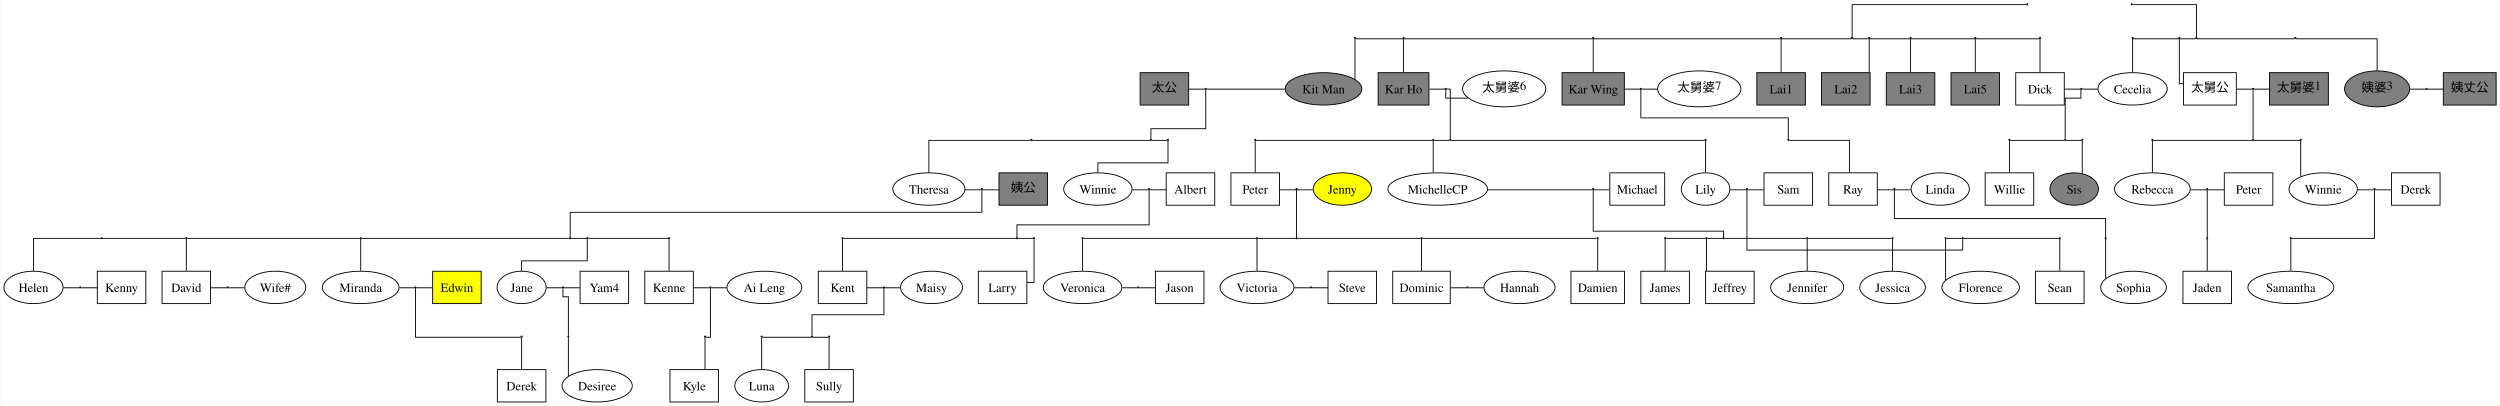
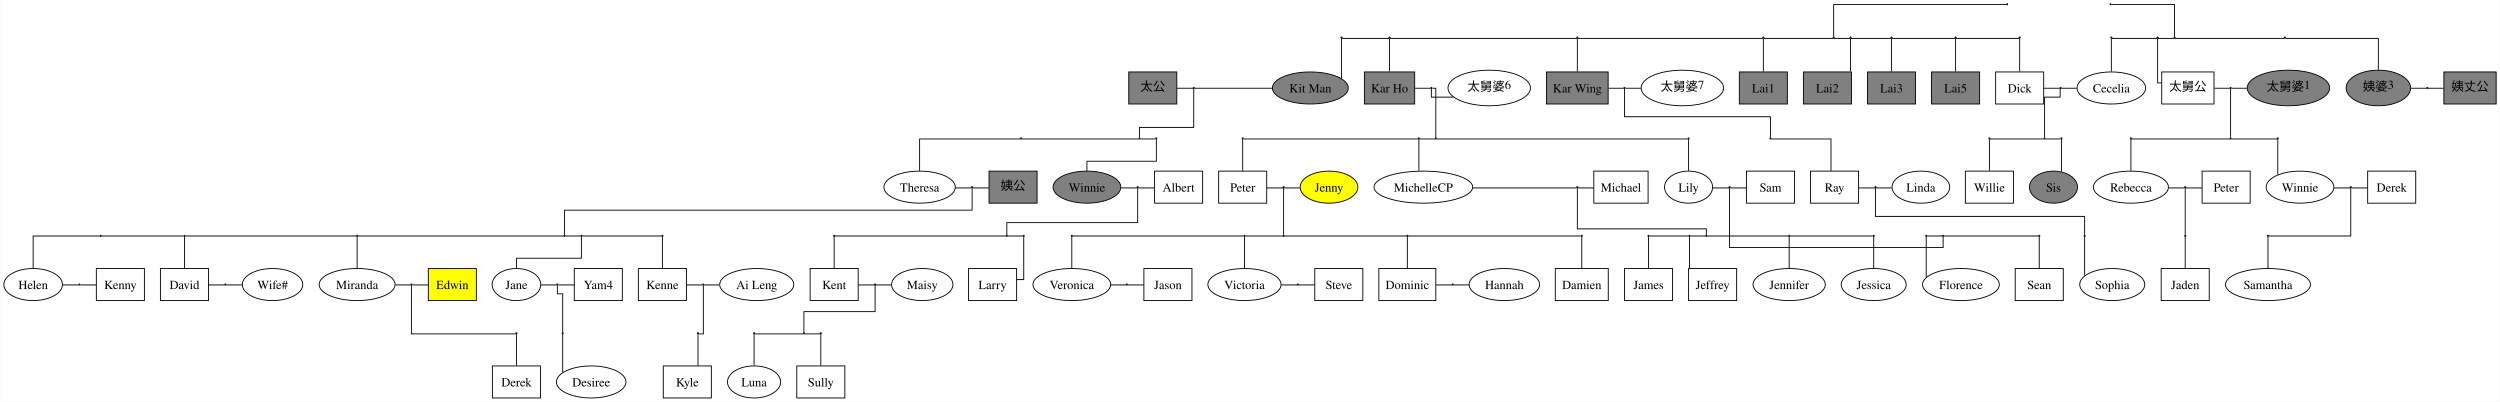
- <svg xmlns="http://www.w3.org/2000/svg" xmlns:xlink="http://www.w3.org/1999/xlink" width="2780pt" height="451pt" viewBox="0.00 0.00 2780.30 451.15">
+ <svg xmlns="http://www.w3.org/2000/svg" xmlns:xlink="http://www.w3.org/1999/xlink" width="2808pt" height="451pt" viewBox="0.00 0.00 2808.30 451.15">
  <g id="graph0" class="graph" transform="scale(1 1) rotate(0) translate(4 447.15)">
-     <polygon fill="white" stroke="none" points="-4,4 -4,-447.15 2776.3,-447.15 2776.3,4 -4,4" />
+     <polygon fill="white" stroke="none" points="-4,4 -4,-447.15 2804.3,-447.15 2804.3,4 -4,4" />
    <g id="node1" class="node">
      <polygon fill="none" stroke="black" points="2251.29,-442.13 2251.29,-442.73 2251.08,-443.15 2250.78,-443.15 2250.57,-442.73 2250.57,-442.13 2250.78,-441.71 2251.08,-441.71 2251.29,-442.13" />
    </g>
    <g id="node60" class="node">
      <polygon fill="none" stroke="black" points="2367.29,-442.13 2367.29,-442.73 2367.08,-443.15 2366.78,-443.15 2366.57,-442.73 2366.57,-442.13 2366.78,-441.71 2367.08,-441.71 2367.29,-442.13" />
    </g>
    <g id="node75" class="node">
      <ellipse fill="none" stroke="black" cx="2055.93" cy="-404.99" rx="0.72" ry="0.72" />
    </g>
    <g id="edge15" class="edge">
      <path fill="none" stroke="black" d="M2250.37,-442C2238.93,-442 2055.93,-442 2055.93,-442 2055.93,-442 2055.93,-411.61 2055.93,-405.91" />
    </g>
    <g id="node2" class="node">
      <ellipse fill="grey" stroke="black" cx="1467.93" cy="-348.3" rx="42.65" ry="18" />
      <text text-anchor="middle" x="1467.93" y="-343.25" font-family="Times,serif" font-size="14.00">Kit Man</text>
    </g>
    <g id="node26" class="node">
      <g id="a_node26">
        <a xlink:title="7">
          <polygon fill="grey" stroke="black" points="1585.18,-366.3 1528.68,-366.3 1528.68,-330.3 1585.18,-330.3 1585.18,-366.3" />
          <text text-anchor="middle" x="1556.93" y="-343.25" font-family="Times,serif" font-size="14.00">Kar Ho</text>
        </a>
      </g>
    </g>
    <g id="node3" class="node">
      <polygon fill="grey" stroke="black" points="1317.93,-366.3 1263.93,-366.3 1263.93,-330.3 1317.93,-330.3 1317.93,-366.3" />
      <text text-anchor="middle" x="1290.93" y="-345.12" font-family="Times,serif" font-size="14.00">太公</text>
    </g>
    <g id="node84" class="node">
      <ellipse fill="none" stroke="black" cx="1336.93" cy="-348.3" rx="0.72" ry="0.72" />
    </g>
    <g id="edge27" class="edge">
      <path fill="none" stroke="black" d="M1318.22,-348C1326.26,-348 1333.59,-348 1336.05,-348" />
    </g>
    <g id="node4" class="node">
      <ellipse fill="none" stroke="black" cx="1028.93" cy="-236.88" rx="40.09" ry="18" />
      <text text-anchor="middle" x="1028.93" y="-231.83" font-family="Times,serif" font-size="14.00">Theresa</text>
    </g>
    <g id="node104" class="node">
      <ellipse fill="none" stroke="black" cx="1087.93" cy="-236.88" rx="0.72" ry="0.72" />
    </g>
    <g id="edge76" class="edge">
      <path fill="none" stroke="black" d="M1069.26,-236C1077.68,-236 1084.74,-236 1087.09,-236" />
    </g>
    <g id="node5" class="node">
      <polygon fill="grey" stroke="black" points="1160.93,-254.88 1106.93,-254.88 1106.93,-218.88 1160.93,-218.88 1160.93,-254.88" />
      <text text-anchor="middle" x="1133.93" y="-233.7" font-family="Times,serif" font-size="14.00">姨公</text>
    </g>
    <g id="node19" class="node">
-       <ellipse fill="none" stroke="black" cx="1216.93" cy="-236.88" rx="38.04" ry="18" />
+       <ellipse fill="grey" stroke="black" cx="1216.93" cy="-236.88" rx="38.04" ry="18" />
      <text text-anchor="middle" x="1216.93" y="-231.83" font-family="Times,serif" font-size="14.00">Winnie</text>
    </g>
    <g id="node6" class="node">
      <ellipse fill="none" stroke="black" cx="32.93" cy="-127.44" rx="32.93" ry="18" />
      <text text-anchor="middle" x="32.93" y="-122.39" font-family="Times,serif" font-size="14.00">Helen</text>
    </g>
    <g id="node137" class="node">
      <ellipse fill="none" stroke="black" cx="84.93" cy="-127.44" rx="0.72" ry="0.72" />
    </g>
    <g id="edge153" class="edge">
      <path fill="none" stroke="black" d="M66.15,-127C74.43,-127 81.65,-127 84.07,-127" />
    </g>
    <g id="node7" class="node">
      <polygon fill="none" stroke="black" points="157.93,-145.44 103.93,-145.44 103.93,-109.44 157.93,-109.44 157.93,-145.44" />
      <text text-anchor="middle" x="130.93" y="-122.39" font-family="Times,serif" font-size="14.00">Kenny</text>
    </g>
    <g id="node8" class="node">
      <polygon fill="none" stroke="black" points="229.93,-145.44 175.93,-145.44 175.93,-109.44 229.93,-109.44 229.93,-145.44" />
      <text text-anchor="middle" x="202.93" y="-122.39" font-family="Times,serif" font-size="14.00">David</text>
    </g>
    <g id="node138" class="node">
      <ellipse fill="none" stroke="black" cx="248.93" cy="-127.44" rx="0.72" ry="0.72" />
    </g>
    <g id="edge156" class="edge">
      <path fill="none" stroke="black" d="M230.22,-127C238.26,-127 245.59,-127 248.05,-127" />
    </g>
    <g id="node9" class="node">
      <ellipse fill="none" stroke="black" cx="301.93" cy="-127.44" rx="33.95" ry="18" />
      <text text-anchor="middle" x="301.93" y="-122.39" font-family="Times,serif" font-size="14.00">Wife#</text>
    </g>
    <g id="node10" class="node">
      <ellipse fill="none" stroke="black" cx="396.93" cy="-127.44" rx="42.65" ry="18" />
      <text text-anchor="middle" x="396.93" y="-122.39" font-family="Times,serif" font-size="14.00">Miranda</text>
    </g>
    <g id="node139" class="node">
      <ellipse fill="none" stroke="black" cx="457.93" cy="-127.44" rx="0.72" ry="0.72" />
    </g>
    <g id="edge159" class="edge">
      <path fill="none" stroke="black" d="M439.95,-127C448.16,-127 454.89,-127 457.13,-127" />
    </g>
    <g id="node11" class="node">
      <polygon fill="yellow" stroke="black" points="530.93,-145.44 476.93,-145.44 476.93,-109.44 530.93,-109.44 530.93,-145.44" />
      <text text-anchor="middle" x="503.93" y="-122.39" font-family="Times,serif" font-size="14.00">Edwin</text>
    </g>
    <g id="node13" class="node">
      <ellipse fill="none" stroke="black" cx="575.93" cy="-127.44" rx="27.3" ry="18" />
      <text text-anchor="middle" x="575.93" y="-122.39" font-family="Times,serif" font-size="14.00">Jane</text>
    </g>
    <g id="node12" class="node">
      <polygon fill="none" stroke="black" points="602.93,-36 548.93,-36 548.93,0 602.93,0 602.93,-36" />
      <text text-anchor="middle" x="575.93" y="-12.95" font-family="Times,serif" font-size="14.00">Derek</text>
    </g>
    <g id="node15" class="node">
      <ellipse fill="none" stroke="black" cx="659.93" cy="-18" rx="39.07" ry="18" />
      <text text-anchor="middle" x="659.93" y="-12.95" font-family="Times,serif" font-size="14.00">Desiree</text>
    </g>
    <g id="node140" class="node">
      <ellipse fill="none" stroke="black" cx="621.93" cy="-127.44" rx="0.72" ry="0.72" />
    </g>
    <g id="edge162" class="edge">
      <path fill="none" stroke="black" d="M603.48,-127C611.44,-127 618.64,-127 621.06,-127" />
    </g>
    <g id="node14" class="node">
      <polygon fill="none" stroke="black" points="694.93,-145.44 640.93,-145.44 640.93,-109.44 694.93,-109.44 694.93,-145.44" />
      <text text-anchor="middle" x="667.93" y="-122.39" font-family="Times,serif" font-size="14.00">Yam4</text>
    </g>
    <g id="node16" class="node">
      <polygon fill="none" stroke="black" points="766.93,-145.44 712.93,-145.44 712.93,-109.44 766.93,-109.44 766.93,-145.44" />
      <text text-anchor="middle" x="739.93" y="-122.39" font-family="Times,serif" font-size="14.00">Kenne</text>
    </g>
    <g id="node18" class="node">
      <polygon fill="none" stroke="black" points="794.93,-36 740.93,-36 740.93,0 794.93,0 794.93,-36" />
      <text text-anchor="middle" x="767.93" y="-12.95" font-family="Times,serif" font-size="14.00">Kyle</text>
    </g>
    <g id="node141" class="node">
      <ellipse fill="none" stroke="black" cx="785.93" cy="-127.44" rx="0.72" ry="0.72" />
    </g>
    <g id="edge165" class="edge">
      <path fill="none" stroke="black" d="M767.22,-127C775.26,-127 782.59,-127 785.05,-127" />
    </g>
    <g id="node17" class="node">
      <ellipse fill="none" stroke="black" cx="845.93" cy="-127.44" rx="41.63" ry="18" />
      <text text-anchor="middle" x="845.93" y="-122.39" font-family="Times,serif" font-size="14.00">Ai Leng</text>
    </g>
    <g id="node21" class="node">
      <polygon fill="none" stroke="black" points="959.93,-145.44 905.93,-145.44 905.93,-109.44 959.93,-109.44 959.93,-145.44" />
      <text text-anchor="middle" x="932.93" y="-122.39" font-family="Times,serif" font-size="14.00">Kent</text>
    </g>
    <g id="node23" class="node">
      <ellipse fill="none" stroke="black" cx="842.93" cy="-18" rx="29.86" ry="18" />
      <text text-anchor="middle" x="842.93" y="-12.95" font-family="Times,serif" font-size="14.00">Luna</text>
    </g>
    <g id="node105" class="node">
      <ellipse fill="none" stroke="black" cx="1273.93" cy="-236.88" rx="0.72" ry="0.72" />
    </g>
    <g id="edge79" class="edge">
      <path fill="none" stroke="black" d="M1255.26,-236C1263.64,-236 1270.73,-236 1273.09,-236" />
    </g>
    <g id="node20" class="node">
      <polygon fill="none" stroke="black" points="1346.93,-254.88 1292.93,-254.88 1292.93,-218.88 1346.93,-218.88 1346.93,-254.88" />
      <text text-anchor="middle" x="1319.93" y="-231.83" font-family="Times,serif" font-size="14.00">Albert</text>
    </g>
    <g id="node28" class="node">
      <polygon fill="none" stroke="black" points="1418.93,-254.88 1364.93,-254.88 1364.93,-218.88 1418.93,-218.88 1418.93,-254.88" />
      <text text-anchor="middle" x="1391.93" y="-231.83" font-family="Times,serif" font-size="14.00">Peter</text>
    </g>
    <g id="node142" class="node">
      <ellipse fill="none" stroke="black" cx="978.93" cy="-127.44" rx="0.72" ry="0.72" />
    </g>
    <g id="edge168" class="edge">
      <path fill="none" stroke="black" d="M960.22,-127C968.26,-127 975.59,-127 978.05,-127" />
    </g>
    <g id="node22" class="node">
      <ellipse fill="none" stroke="black" cx="1031.93" cy="-127.44" rx="34.46" ry="18" />
      <text text-anchor="middle" x="1031.93" y="-122.39" font-family="Times,serif" font-size="14.00">Maisy</text>
    </g>
    <g id="node25" class="node">
      <polygon fill="none" stroke="black" points="1137.93,-145.44 1083.93,-145.44 1083.93,-109.44 1137.93,-109.44 1137.93,-145.44" />
      <text text-anchor="middle" x="1110.93" y="-122.39" font-family="Times,serif" font-size="14.00">Larry</text>
    </g>
    <g id="node24" class="node">
      <polygon fill="none" stroke="black" points="944.93,-36 890.93,-36 890.93,0 944.93,0 944.93,-36" />
      <text text-anchor="middle" x="917.93" y="-12.95" font-family="Times,serif" font-size="14.00">Sully</text>
    </g>
    <g id="node30" class="node">
      <ellipse fill="none" stroke="black" cx="1199.93" cy="-127.44" rx="43.67" ry="18" />
      <text text-anchor="middle" x="1199.93" y="-122.39" font-family="Times,serif" font-size="14.00">Veronica</text>
    </g>
    <g id="node85" class="node">
      <ellipse fill="none" stroke="black" cx="1603.93" cy="-348.3" rx="0.72" ry="0.72" />
    </g>
    <g id="edge30" class="edge">
      <path fill="none" stroke="black" d="M1585.62,-348C1593.57,-348 1600.69,-348 1603.08,-348" />
    </g>
    <g id="node27" class="node">
      <ellipse fill="none" stroke="black" cx="1668.93" cy="-348.3" rx="46.32" ry="19.98" />
      <text text-anchor="middle" x="1668.93" y="-345.12" font-family="Times,serif" font-size="14.00">太舅婆6</text>
    </g>
    <g id="node47" class="node">
      <g id="a_node47">
        <a xlink:title="7">
          <polygon fill="grey" stroke="black" points="1802.55,-366.3 1733.3,-366.3 1733.3,-330.3 1802.55,-330.3 1802.55,-366.3" />
          <text text-anchor="middle" x="1767.93" y="-343.25" font-family="Times,serif" font-size="14.00">Kar Wing</text>
        </a>
      </g>
    </g>
    <g id="node106" class="node">
      <ellipse fill="none" stroke="black" cx="1437.93" cy="-236.88" rx="0.72" ry="0.72" />
    </g>
    <g id="edge82" class="edge">
      <path fill="none" stroke="black" d="M1419.22,-236C1427.88,-236 1435.71,-236 1437.53,-236" />
    </g>
    <g id="node29" class="node">
      <ellipse fill="yellow" stroke="black" cx="1488.93" cy="-236.88" rx="32.41" ry="18" />
      <text text-anchor="middle" x="1488.93" y="-231.83" font-family="Times,serif" font-size="14.00">Jenny</text>
    </g>
    <g id="node37" class="node">
      <ellipse fill="none" stroke="black" cx="1594.93" cy="-236.88" rx="55.45" ry="18" />
      <text text-anchor="middle" x="1594.93" y="-231.83" font-family="Times,serif" font-size="14.00">MichelleCP</text>
    </g>
    <g id="node143" class="node">
      <ellipse fill="none" stroke="black" cx="1261.93" cy="-127.44" rx="0.72" ry="0.72" />
    </g>
    <g id="edge172" class="edge">
      <path fill="none" stroke="black" d="M1243.99,-127C1252.2,-127 1258.91,-127 1261.14,-127" />
    </g>
    <g id="node31" class="node">
      <polygon fill="none" stroke="black" points="1334.93,-145.44 1280.93,-145.44 1280.93,-109.44 1334.93,-109.44 1334.93,-145.44" />
      <text text-anchor="middle" x="1307.93" y="-122.39" font-family="Times,serif" font-size="14.00">Jason</text>
    </g>
    <g id="node32" class="node">
      <ellipse fill="none" stroke="black" cx="1393.93" cy="-127.44" rx="41.12" ry="18" />
      <text text-anchor="middle" x="1393.93" y="-122.39" font-family="Times,serif" font-size="14.00">Victoria</text>
    </g>
    <g id="node144" class="node">
      <ellipse fill="none" stroke="black" cx="1453.93" cy="-127.44" rx="0.72" ry="0.72" />
    </g>
    <g id="edge175" class="edge">
      <path fill="none" stroke="black" d="M1435.27,-127C1443.72,-127 1450.75,-127 1453.1,-127" />
    </g>
    <g id="node33" class="node">
      <polygon fill="none" stroke="black" points="1526.93,-145.44 1472.93,-145.44 1472.93,-109.44 1526.93,-109.44 1526.93,-145.44" />
      <text text-anchor="middle" x="1499.93" y="-122.39" font-family="Times,serif" font-size="14.00">Steve</text>
    </g>
    <g id="node34" class="node">
      <polygon fill="none" stroke="black" points="1608.93,-145.44 1544.93,-145.44 1544.93,-109.44 1608.93,-109.44 1608.93,-145.44" />
      <text text-anchor="middle" x="1576.93" y="-122.39" font-family="Times,serif" font-size="14.00">Dominic</text>
    </g>
    <g id="node145" class="node">
      <ellipse fill="none" stroke="black" cx="1627.93" cy="-127.44" rx="0.72" ry="0.72" />
    </g>
    <g id="edge178" class="edge">
      <path fill="none" stroke="black" d="M1609.23,-127C1617.45,-127 1624.65,-127 1627.07,-127" />
    </g>
    <g id="node35" class="node">
      <ellipse fill="none" stroke="black" cx="1685.93" cy="-127.44" rx="39.58" ry="18" />
      <text text-anchor="middle" x="1685.93" y="-122.39" font-family="Times,serif" font-size="14.00">Hannah</text>
    </g>
    <g id="node36" class="node">
      <polygon fill="none" stroke="black" points="1802.68,-145.44 1743.18,-145.44 1743.18,-109.44 1802.68,-109.44 1802.68,-145.44" />
      <text text-anchor="middle" x="1772.93" y="-122.39" font-family="Times,serif" font-size="14.00">Damien</text>
    </g>
    <g id="node39" class="node">
      <polygon fill="none" stroke="black" points="1874.93,-145.44 1820.93,-145.44 1820.93,-109.44 1874.93,-109.44 1874.93,-145.44" />
      <text text-anchor="middle" x="1847.93" y="-122.39" font-family="Times,serif" font-size="14.00">James</text>
    </g>
    <g id="node107" class="node">
      <ellipse fill="none" stroke="black" cx="1767.93" cy="-236.88" rx="0.72" ry="0.72" />
    </g>
    <g id="edge85" class="edge">
      <path fill="none" stroke="black" d="M1650.62,-236C1698.03,-236 1759.65,-236 1767.16,-236" />
    </g>
    <g id="node38" class="node">
      <polygon fill="none" stroke="black" points="1847.43,-254.88 1786.43,-254.88 1786.43,-218.88 1847.43,-218.88 1847.43,-254.88" />
      <text text-anchor="middle" x="1816.93" y="-231.83" font-family="Times,serif" font-size="14.00">Michael</text>
    </g>
    <g id="node43" class="node">
      <ellipse fill="none" stroke="black" cx="1892.93" cy="-236.88" rx="27" ry="18" />
      <text text-anchor="middle" x="1892.93" y="-231.83" font-family="Times,serif" font-size="14.00">Lily</text>
    </g>
    <g id="node40" class="node">
      <polygon fill="none" stroke="black" points="1946.93,-145.44 1892.93,-145.44 1892.93,-109.44 1946.93,-109.44 1946.93,-145.44" />
      <text text-anchor="middle" x="1919.93" y="-122.39" font-family="Times,serif" font-size="14.00">Jeffrey</text>
    </g>
    <g id="node41" class="node">
      <ellipse fill="none" stroke="black" cx="2005.93" cy="-127.44" rx="40.6" ry="18" />
      <text text-anchor="middle" x="2005.93" y="-122.39" font-family="Times,serif" font-size="14.00">Jennifer</text>
    </g>
    <g id="node42" class="node">
      <ellipse fill="none" stroke="black" cx="2100.93" cy="-127.44" rx="36.51" ry="18" />
      <text text-anchor="middle" x="2100.93" y="-122.39" font-family="Times,serif" font-size="14.00">Jessica</text>
    </g>
    <g id="node45" class="node">
      <ellipse fill="none" stroke="black" cx="2198.93" cy="-127.44" rx="43.16" ry="18" />
      <text text-anchor="middle" x="2198.93" y="-122.39" font-family="Times,serif" font-size="14.00">Florence</text>
    </g>
    <g id="node108" class="node">
      <ellipse fill="none" stroke="black" cx="1938.93" cy="-236.88" rx="0.72" ry="0.72" />
    </g>
    <g id="edge88" class="edge">
      <path fill="none" stroke="black" d="M1920.22,-236C1928.88,-236 1936.71,-236 1938.53,-236" />
    </g>
    <g id="node44" class="node">
      <polygon fill="none" stroke="black" points="2011.93,-254.88 1957.93,-254.88 1957.93,-218.88 2011.93,-218.88 2011.93,-254.88" />
      <text text-anchor="middle" x="1984.93" y="-231.83" font-family="Times,serif" font-size="14.00">Sam</text>
    </g>
    <g id="node49" class="node">
      <polygon fill="none" stroke="black" points="2083.93,-254.88 2029.93,-254.88 2029.93,-218.88 2083.93,-218.88 2083.93,-254.88" />
      <text text-anchor="middle" x="2056.93" y="-231.83" font-family="Times,serif" font-size="14.00">Ray</text>
    </g>
    <g id="node46" class="node">
      <polygon fill="none" stroke="black" points="2313.93,-145.44 2259.93,-145.44 2259.93,-109.44 2313.93,-109.44 2313.93,-145.44" />
      <text text-anchor="middle" x="2286.93" y="-122.39" font-family="Times,serif" font-size="14.00">Sean</text>
    </g>
    <g id="node51" class="node">
      <ellipse fill="none" stroke="black" cx="2368.93" cy="-127.44" rx="36.51" ry="18" />
      <text text-anchor="middle" x="2368.93" y="-122.39" font-family="Times,serif" font-size="14.00">Sophia</text>
    </g>
    <g id="node86" class="node">
      <ellipse fill="none" stroke="black" cx="1820.93" cy="-348.3" rx="0.72" ry="0.72" />
    </g>
    <g id="edge33" class="edge">
      <path fill="none" stroke="black" d="M1802.98,-348C1810.99,-348 1817.83,-348 1820.12,-348" />
    </g>
    <g id="node48" class="node">
      <ellipse fill="none" stroke="black" cx="1885.93" cy="-348.3" rx="46.32" ry="19.98" />
      <text text-anchor="middle" x="1885.93" y="-345.12" font-family="Times,serif" font-size="14.00">太舅婆7</text>
    </g>
    <g id="node52" class="node">
      <g id="a_node52">
        <a xlink:title="1">
          <polygon fill="grey" stroke="black" points="2003.93,-366.3 1949.93,-366.3 1949.93,-330.3 2003.93,-330.3 2003.93,-366.3" />
          <text text-anchor="middle" x="1976.93" y="-343.25" font-family="Times,serif" font-size="14.00">Lai1</text>
        </a>
      </g>
    </g>
    <g id="node109" class="node">
      <ellipse fill="none" stroke="black" cx="2102.93" cy="-236.88" rx="0.72" ry="0.72" />
    </g>
    <g id="edge91" class="edge">
      <path fill="none" stroke="black" d="M2084.22,-236C2092.88,-236 2100.71,-236 2102.53,-236" />
    </g>
    <g id="node50" class="node">
      <ellipse fill="none" stroke="black" cx="2153.93" cy="-236.88" rx="32.41" ry="18" />
      <text text-anchor="middle" x="2153.93" y="-231.83" font-family="Times,serif" font-size="14.00">Linda</text>
    </g>
    <g id="node58" class="node">
      <polygon fill="none" stroke="black" points="2257.93,-254.88 2203.93,-254.88 2203.93,-218.88 2257.93,-218.88 2257.93,-254.88" />
      <text text-anchor="middle" x="2230.93" y="-231.83" font-family="Times,serif" font-size="14.00">Willie</text>
    </g>
    <g id="node65" class="node">
      <polygon fill="none" stroke="black" points="2477.93,-145.44 2423.93,-145.44 2423.93,-109.44 2477.93,-109.44 2477.93,-145.44" />
      <text text-anchor="middle" x="2450.93" y="-122.39" font-family="Times,serif" font-size="14.00">Jaden</text>
    </g>
    <g id="node53" class="node">
      <g id="a_node53">
        <a xlink:title="2">
          <polygon fill="grey" stroke="black" points="2075.93,-366.3 2021.93,-366.3 2021.93,-330.3 2075.93,-330.3 2075.93,-366.3" />
          <text text-anchor="middle" x="2048.93" y="-343.25" font-family="Times,serif" font-size="14.00">Lai2</text>
        </a>
      </g>
    </g>
    <g id="node54" class="node">
      <g id="a_node54">
        <a xlink:title="3">
          <polygon fill="grey" stroke="black" points="2147.93,-366.3 2093.93,-366.3 2093.93,-330.3 2147.93,-330.3 2147.93,-366.3" />
          <text text-anchor="middle" x="2120.93" y="-343.25" font-family="Times,serif" font-size="14.00">Lai3</text>
        </a>
      </g>
    </g>
    <g id="node55" class="node">
      <g id="a_node55">
        <a xlink:title="5">
          <polygon fill="grey" stroke="black" points="2219.93,-366.3 2165.93,-366.3 2165.93,-330.3 2219.93,-330.3 2219.93,-366.3" />
          <text text-anchor="middle" x="2192.93" y="-343.25" font-family="Times,serif" font-size="14.00">Lai5</text>
        </a>
      </g>
    </g>
    <g id="node56" class="node">
      <g id="a_node56">
        <a xlink:title="4">
          <polygon fill="none" stroke="black" points="2291.93,-366.3 2237.93,-366.3 2237.93,-330.3 2291.93,-330.3 2291.93,-366.3" />
          <text text-anchor="middle" x="2264.93" y="-343.25" font-family="Times,serif" font-size="14.00">Dick</text>
        </a>
      </g>
    </g>
    <g id="node87" class="node">
      <ellipse fill="none" stroke="black" cx="2310.93" cy="-348.3" rx="0.72" ry="0.72" />
    </g>
    <g id="edge40" class="edge">
      <path fill="none" stroke="black" d="M2292.22,-348C2300.26,-348 2307.59,-348 2310.05,-348" />
    </g>
    <g id="node57" class="node">
      <ellipse fill="none" stroke="black" cx="2367.93" cy="-348.3" rx="38.56" ry="18" />
      <text text-anchor="middle" x="2367.93" y="-343.25" font-family="Times,serif" font-size="14.00">Cecelia</text>
    </g>
    <g id="node61" class="node">
      <g id="a_node61">
        <a xlink:title="1">
          <polygon fill="none" stroke="black" points="2483.3,-366.3 2424.55,-366.3 2424.55,-330.3 2483.3,-330.3 2483.3,-366.3" />
          <text text-anchor="middle" x="2453.93" y="-345.12" font-family="Times,serif" font-size="14.00">太舅公</text>
        </a>
      </g>
    </g>
    <g id="node59" class="node">
      <ellipse fill="grey" stroke="black" cx="2302.93" cy="-236.88" rx="27" ry="18" />
      <text text-anchor="middle" x="2302.93" y="-231.83" font-family="Times,serif" font-size="14.00">Sis</text>
    </g>
    <g id="node63" class="node">
      <ellipse fill="none" stroke="black" cx="2389.93" cy="-236.88" rx="42.14" ry="18" />
      <text text-anchor="middle" x="2389.93" y="-231.83" font-family="Times,serif" font-size="14.00">Rebecca</text>
    </g>
    <g id="node82" class="node">
      <ellipse fill="none" stroke="black" cx="2438.93" cy="-404.99" rx="0.72" ry="0.72" />
    </g>
    <g id="edge24" class="edge">
      <path fill="none" stroke="black" d="M2367.73,-442C2375.65,-442 2438.93,-442 2438.93,-442 2438.93,-442 2438.93,-411.61 2438.93,-405.91" />
    </g>
    <g id="node88" class="node">
      <ellipse fill="none" stroke="black" cx="2501.93" cy="-348.3" rx="0.72" ry="0.72" />
    </g>
    <g id="edge43" class="edge">
      <path fill="none" stroke="black" d="M2483.78,-348C2491.71,-348 2498.73,-348 2501.09,-348" />
    </g>
    <g id="node62" class="node">
-       <polygon fill="grey" stroke="black" points="2585.68,-366.3 2520.18,-366.3 2520.18,-330.3 2585.68,-330.3 2585.68,-366.3" />
-       <text text-anchor="middle" x="2552.93" y="-345.12" font-family="Times,serif" font-size="14.00">太舅婆1</text>
+       <ellipse fill="grey" stroke="black" cx="2566.93" cy="-348.3" rx="46.32" ry="19.98" />
+       <text text-anchor="middle" x="2566.93" y="-345.12" font-family="Times,serif" font-size="14.00">太舅婆1</text>
    </g>
    <g id="node69" class="node">
      <g id="a_node69">
        <a xlink:title="3">
-           <ellipse fill="grey" stroke="black" cx="2639.93" cy="-348.3" rx="36.24" ry="19.98" />
-           <text text-anchor="middle" x="2639.93" y="-345.12" font-family="Times,serif" font-size="14.00">姨婆3</text>
+           <ellipse fill="grey" stroke="black" cx="2667.93" cy="-348.3" rx="36.24" ry="19.98" />
+           <text text-anchor="middle" x="2667.93" y="-345.12" font-family="Times,serif" font-size="14.00">姨婆3</text>
        </a>
      </g>
    </g>
    <g id="node110" class="node">
      <ellipse fill="none" stroke="black" cx="2450.93" cy="-236.88" rx="0.72" ry="0.72" />
    </g>
    <g id="edge96" class="edge">
      <path fill="none" stroke="black" d="M2432.29,-236C2440.75,-236 2447.77,-236 2450.1,-236" />
    </g>
    <g id="node64" class="node">
      <polygon fill="none" stroke="black" points="2523.93,-254.88 2469.93,-254.88 2469.93,-218.88 2523.93,-218.88 2523.93,-254.88" />
      <text text-anchor="middle" x="2496.93" y="-231.83" font-family="Times,serif" font-size="14.00">Peter</text>
    </g>
    <g id="node66" class="node">
      <ellipse fill="none" stroke="black" cx="2579.93" cy="-236.88" rx="38.04" ry="18" />
      <text text-anchor="middle" x="2579.93" y="-231.83" font-family="Times,serif" font-size="14.00">Winnie</text>
    </g>
    <g id="node68" class="node">
      <ellipse fill="none" stroke="black" cx="2543.93" cy="-127.44" rx="47.77" ry="18" />
      <text text-anchor="middle" x="2543.93" y="-122.39" font-family="Times,serif" font-size="14.00">Samantha</text>
    </g>
    <g id="node111" class="node">
      <ellipse fill="none" stroke="black" cx="2636.93" cy="-236.88" rx="0.72" ry="0.72" />
    </g>
    <g id="edge99" class="edge">
      <path fill="none" stroke="black" d="M2618.26,-236C2626.64,-236 2633.73,-236 2636.09,-236" />
    </g>
    <g id="node67" class="node">
      <polygon fill="none" stroke="black" points="2709.93,-254.88 2655.93,-254.88 2655.93,-218.88 2709.93,-218.88 2709.93,-254.88" />
      <text text-anchor="middle" x="2682.93" y="-231.83" font-family="Times,serif" font-size="14.00">Derek</text>
    </g>
    <g id="node89" class="node">
-       <ellipse fill="none" stroke="black" cx="2694.93" cy="-348.3" rx="0.72" ry="0.72" />
+       <ellipse fill="none" stroke="black" cx="2722.93" cy="-348.3" rx="0.72" ry="0.72" />
    </g>
    <g id="edge46" class="edge">
-       <path fill="none" stroke="black" d="M2676.61,-348C2684.81,-348 2691.78,-348 2694.1,-348" />
+       <path fill="none" stroke="black" d="M2704.61,-348C2712.81,-348 2719.78,-348 2722.1,-348" />
    </g>
    <g id="node70" class="node">
-       <polygon fill="grey" stroke="black" points="2772.3,-366.3 2713.55,-366.3 2713.55,-330.3 2772.3,-330.3 2772.3,-366.3" />
-       <text text-anchor="middle" x="2742.93" y="-345.12" font-family="Times,serif" font-size="14.00">姨丈公</text>
+       <polygon fill="grey" stroke="black" points="2800.3,-366.3 2741.55,-366.3 2741.55,-330.3 2800.3,-330.3 2800.3,-366.3" />
+       <text text-anchor="middle" x="2770.93" y="-345.12" font-family="Times,serif" font-size="14.00">姨丈公</text>
    </g>
    <g id="node71" class="node">
      <ellipse fill="none" stroke="black" cx="1502.93" cy="-404.99" rx="0.72" ry="0.72" />
    </g>
    <g id="edge14" class="edge">
      <path fill="none" stroke="black" d="M1502.93,-404.01C1502.93,-398.71 1502.93,-373.32 1502.93,-358.71" />
    </g>
    <g id="node72" class="node">
      <ellipse fill="none" stroke="black" cx="1556.93" cy="-404.99" rx="0.72" ry="0.72" />
    </g>
    <g id="edge2" class="edge">
      <path fill="none" stroke="black" d="M1503.53,-404C1509.09,-404 1551.16,-404 1556.39,-404" />
    </g>
    <g id="edge16" class="edge">
      <path fill="none" stroke="black" d="M1556.93,-404.01C1556.93,-399.6 1556.93,-381.23 1556.93,-366.77" />
    </g>
    <g id="node73" class="node">
      <ellipse fill="none" stroke="black" cx="1767.93" cy="-404.99" rx="0.72" ry="0.72" />
    </g>
    <g id="edge3" class="edge">
      <path fill="none" stroke="black" d="M1557.53,-404C1569.52,-404 1755.73,-404 1767.36,-404" />
    </g>
    <g id="edge17" class="edge">
      <path fill="none" stroke="black" d="M1767.93,-404.01C1767.93,-399.6 1767.93,-381.23 1767.93,-366.77" />
    </g>
    <g id="node74" class="node">
      <ellipse fill="none" stroke="black" cx="1976.93" cy="-404.99" rx="0.72" ry="0.72" />
    </g>
    <g id="edge4" class="edge">
      <path fill="none" stroke="black" d="M1768.53,-404C1780.4,-404 1964.85,-404 1976.36,-404" />
    </g>
    <g id="edge18" class="edge">
      <path fill="none" stroke="black" d="M1976.93,-404.01C1976.93,-399.6 1976.93,-381.23 1976.93,-366.77" />
    </g>
    <g id="edge5" class="edge">
      <path fill="none" stroke="black" d="M1977.43,-404C1983.84,-404 2049.34,-404 2055.47,-404" />
    </g>
    <g id="node76" class="node">
      <ellipse fill="none" stroke="black" cx="2074.93" cy="-404.99" rx="0.72" ry="0.72" />
    </g>
    <g id="edge6" class="edge">
      <path fill="none" stroke="black" d="M2056.4,-404C2058.96,-404 2071.22,-404 2074.25,-404" />
    </g>
    <g id="edge19" class="edge">
      <path fill="none" stroke="black" d="M2074.93,-404.01C2074.93,-399.6 2074.93,-381.23 2074.93,-366.77" />
    </g>
    <g id="node77" class="node">
      <ellipse fill="none" stroke="black" cx="2120.93" cy="-404.99" rx="0.72" ry="0.72" />
    </g>
    <g id="edge7" class="edge">
      <path fill="none" stroke="black" d="M2075.44,-404C2080.1,-404 2114.83,-404 2120.22,-404" />
    </g>
    <g id="edge20" class="edge">
      <path fill="none" stroke="black" d="M2120.93,-404.01C2120.93,-399.6 2120.93,-381.23 2120.93,-366.77" />
    </g>
    <g id="node78" class="node">
      <ellipse fill="none" stroke="black" cx="2192.93" cy="-404.99" rx="0.72" ry="0.72" />
    </g>
    <g id="edge8" class="edge">
      <path fill="none" stroke="black" d="M2121.39,-404C2127.23,-404 2186.92,-404 2192.51,-404" />
    </g>
    <g id="edge21" class="edge">
      <path fill="none" stroke="black" d="M2192.93,-404.01C2192.93,-399.6 2192.93,-381.23 2192.93,-366.77" />
    </g>
    <g id="node79" class="node">
      <ellipse fill="none" stroke="black" cx="2264.93" cy="-404.99" rx="0.72" ry="0.72" />
    </g>
    <g id="edge9" class="edge">
      <path fill="none" stroke="black" d="M2193.39,-404C2199.23,-404 2258.92,-404 2264.51,-404" />
    </g>
    <g id="edge22" class="edge">
      <path fill="none" stroke="black" d="M2264.93,-404.01C2264.93,-399.6 2264.93,-381.23 2264.93,-366.77" />
    </g>
    <g id="node80" class="node">
      <ellipse fill="none" stroke="black" cx="2367.93" cy="-404.99" rx="0.72" ry="0.72" />
    </g>
    <g id="edge23" class="edge">
      <path fill="none" stroke="black" d="M2367.93,-404.01C2367.93,-399.6 2367.93,-381.23 2367.93,-366.77" />
    </g>
    <g id="node81" class="node">
      <ellipse fill="none" stroke="black" cx="2419.93" cy="-404.99" rx="0.72" ry="0.72" />
    </g>
    <g id="edge11" class="edge">
      <path fill="none" stroke="black" d="M2368.51,-404C2373.87,-404 2414.37,-404 2419.41,-404" />
    </g>
    <g id="edge25" class="edge">
      <path fill="none" stroke="black" d="M2419.93,-404.11C2419.93,-397.34 2419.93,-354 2419.93,-354 2419.93,-354 2421.55,-354 2424.1,-354" />
    </g>
    <g id="edge12" class="edge">
      <path fill="none" stroke="black" d="M2420.4,-404C2422.96,-404 2435.22,-404 2438.25,-404" />
    </g>
    <g id="node83" class="node">
-       <ellipse fill="none" stroke="black" cx="2548.93" cy="-404.99" rx="0.72" ry="0.72" />
+       <ellipse fill="none" stroke="black" cx="2562.93" cy="-404.99" rx="0.72" ry="0.72" />
    </g>
    <g id="edge13" class="edge">
-       <path fill="none" stroke="black" d="M2439.63,-404C2448.56,-404 2539.76,-404 2548.29,-404" />
+       <path fill="none" stroke="black" d="M2439.28,-404C2446.33,-404 2555.76,-404 2562.59,-404" />
    </g>
    <g id="edge26" class="edge">
-       <path fill="none" stroke="black" d="M2549.51,-404C2557.26,-404 2639.93,-404 2639.93,-404 2639.93,-404 2639.93,-384.62 2639.93,-368.72" />
+       <path fill="none" stroke="black" d="M2563.6,-404C2572.54,-404 2667.93,-404 2667.93,-404 2667.93,-404 2667.93,-384.62 2667.93,-368.72" />
    </g>
    <g id="edge28" class="edge">
      <path fill="none" stroke="black" d="M1337.76,-348C1344.43,-348 1389.62,-348 1424.91,-348" />
    </g>
    <g id="node91" class="node">
      <ellipse fill="none" stroke="black" cx="1275.93" cy="-291.6" rx="0.72" ry="0.72" />
    </g>
    <g id="edge62" class="edge">
      <path fill="none" stroke="black" d="M1336.93,-347.2C1336.93,-340.38 1336.93,-304 1336.93,-304 1336.93,-304 1275.93,-304 1275.93,-304 1275.93,-304 1275.93,-295.81 1275.93,-292.74" />
    </g>
    <g id="edge31" class="edge">
      <path fill="none" stroke="black" d="M1603.93,-347.35C1603.93,-344.8 1603.93,-338 1603.93,-338 1603.93,-338 1615.28,-338 1628.5,-338" />
    </g>
    <g id="node95" class="node">
      <ellipse fill="none" stroke="black" cx="1608.93" cy="-291.6" rx="0.72" ry="0.72" />
    </g>
    <g id="edge65" class="edge">
      <path fill="none" stroke="black" d="M1605.09,-348C1606.56,-348 1608.93,-348 1608.93,-348 1608.93,-348 1608.93,-300.07 1608.93,-292.58" />
    </g>
    <g id="edge34" class="edge">
      <path fill="none" stroke="black" d="M1822.05,-348C1824.62,-348 1831.29,-348 1839.4,-348" />
    </g>
    <g id="node97" class="node">
      <ellipse fill="none" stroke="black" cx="1984.93" cy="-291.6" rx="0.72" ry="0.72" />
    </g>
    <g id="edge68" class="edge">
      <path fill="none" stroke="black" d="M1820.93,-347.5C1820.93,-342.52 1820.93,-316 1820.93,-316 1820.93,-316 1984.93,-316 1984.93,-316 1984.93,-316 1984.93,-297.32 1984.93,-292.65" />
    </g>
    <g id="edge41" class="edge">
      <path fill="none" stroke="black" d="M2311.92,-348C2314.37,-348 2321.12,-348 2329.12,-348" />
    </g>
    <g id="node99" class="node">
      <ellipse fill="none" stroke="black" cx="2292.93" cy="-291.6" rx="0.72" ry="0.72" />
    </g>
    <g id="edge71" class="edge">
      <path fill="none" stroke="black" d="M2310.43,-347.35C2310.43,-344.8 2310.43,-338 2310.43,-338 2310.43,-338 2292.93,-338 2292.93,-338 2292.93,-338 2292.93,-299.89 2292.93,-292.75" />
    </g>
    <g id="edge44" class="edge">
-       <path fill="none" stroke="black" d="M2502.81,-348C2505.17,-348 2511.94,-348 2519.78,-348" />
+       <path fill="none" stroke="black" d="M2503.05,-348C2505.62,-348 2512.29,-348 2520.4,-348" />
    </g>
    <g id="node102" class="node">
      <ellipse fill="none" stroke="black" cx="2501.93" cy="-291.6" rx="0.72" ry="0.72" />
    </g>
    <g id="edge74" class="edge">
      <path fill="none" stroke="black" d="M2501.93,-347.31C2501.93,-340.49 2501.93,-300.28 2501.93,-292.8" />
    </g>
    <g id="edge47" class="edge">
-       <path fill="none" stroke="black" d="M2695.76,-348C2698.12,-348 2705.23,-348 2713.23,-348" />
+       <path fill="none" stroke="black" d="M2723.76,-348C2726.12,-348 2733.23,-348 2741.23,-348" />
    </g>
    <g id="node90" class="node">
      <ellipse fill="none" stroke="black" cx="1142.93" cy="-291.6" rx="0.72" ry="0.72" />
    </g>
    <g id="edge61" class="edge">
      <path fill="none" stroke="black" d="M1142.2,-291C1132.49,-291 1028.93,-291 1028.93,-291 1028.93,-291 1028.93,-270.9 1028.93,-255.2" />
    </g>
    <g id="edge48" class="edge">
      <path fill="none" stroke="black" d="M1143.78,-291C1154.57,-291 1264.84,-291 1275.15,-291" />
    </g>
    <g id="node92" class="node">
      <ellipse fill="none" stroke="black" cx="1294.93" cy="-291.6" rx="0.72" ry="0.72" />
    </g>
    <g id="edge49" class="edge">
      <path fill="none" stroke="black" d="M1276.95,-291C1280.28,-291 1290.79,-291 1293.99,-291" />
    </g>
    <g id="edge63" class="edge">
      <path fill="none" stroke="black" d="M1294.93,-290.5C1294.93,-285.6 1294.93,-266 1294.93,-266 1294.93,-266 1216.93,-266 1216.93,-266 1216.93,-266 1216.93,-261.01 1216.93,-255.16" />
    </g>
    <g id="node93" class="node">
      <ellipse fill="none" stroke="black" cx="1391.93" cy="-291.6" rx="0.72" ry="0.72" />
    </g>
    <g id="edge64" class="edge">
      <path fill="none" stroke="black" d="M1391.93,-290.65C1391.93,-286.45 1391.93,-269.13 1391.93,-255.27" />
    </g>
    <g id="node94" class="node">
      <ellipse fill="none" stroke="black" cx="1589.93" cy="-291.6" rx="0.72" ry="0.72" />
    </g>
    <g id="edge51" class="edge">
      <path fill="none" stroke="black" d="M1392.81,-291C1406.53,-291 1575.9,-291 1589.11,-291" />
    </g>
    <g id="edge66" class="edge">
      <path fill="none" stroke="black" d="M1589.93,-290.65C1589.93,-286.45 1589.93,-269.13 1589.93,-255.27" />
    </g>
    <g id="edge52" class="edge">
      <path fill="none" stroke="black" d="M1590.95,-291C1594.28,-291 1604.79,-291 1607.99,-291" />
    </g>
    <g id="node96" class="node">
      <ellipse fill="none" stroke="black" cx="1892.93" cy="-291.6" rx="0.72" ry="0.72" />
    </g>
    <g id="edge53" class="edge">
      <path fill="none" stroke="black" d="M1609.95,-291C1627.89,-291 1874.64,-291 1891.97,-291" />
    </g>
    <g id="edge67" class="edge">
      <path fill="none" stroke="black" d="M1892.93,-290.65C1892.93,-286.45 1892.93,-269.13 1892.93,-255.27" />
    </g>
    <g id="edge69" class="edge">
      <path fill="none" stroke="black" d="M1985.89,-291C1994.15,-291 2052.93,-291 2052.93,-291 2052.93,-291 2052.93,-270.9 2052.93,-255.2" />
    </g>
    <g id="node98" class="node">
      <ellipse fill="none" stroke="black" cx="2230.93" cy="-291.6" rx="0.72" ry="0.72" />
    </g>
    <g id="edge70" class="edge">
      <path fill="none" stroke="black" d="M2230.93,-290.65C2230.93,-286.45 2230.93,-269.13 2230.93,-255.27" />
    </g>
    <g id="edge56" class="edge">
      <path fill="none" stroke="black" d="M2231.62,-291C2237.9,-291 2284.7,-291 2291.98,-291" />
    </g>
    <g id="node100" class="node">
      <ellipse fill="none" stroke="black" cx="2311.93" cy="-291.6" rx="0.72" ry="0.72" />
    </g>
    <g id="edge57" class="edge">
      <path fill="none" stroke="black" d="M2293.95,-291C2297.28,-291 2307.79,-291 2310.99,-291" />
    </g>
    <g id="edge72" class="edge">
      <path fill="none" stroke="black" d="M2311.93,-290.65C2311.93,-286.34 2311.93,-268.19 2311.93,-254.16" />
    </g>
    <g id="node101" class="node">
      <ellipse fill="none" stroke="black" cx="2389.93" cy="-291.6" rx="0.72" ry="0.72" />
    </g>
    <g id="edge73" class="edge">
      <path fill="none" stroke="black" d="M2389.93,-290.65C2389.93,-286.45 2389.93,-269.13 2389.93,-255.27" />
    </g>
    <g id="edge59" class="edge">
      <path fill="none" stroke="black" d="M2390.64,-291C2399.73,-291 2492.59,-291 2501.28,-291" />
    </g>
    <g id="node103" class="node">
      <ellipse fill="none" stroke="black" cx="2554.93" cy="-291.6" rx="0.72" ry="0.72" />
    </g>
    <g id="edge60" class="edge">
      <path fill="none" stroke="black" d="M2502.85,-291C2509.33,-291 2548.12,-291 2554.14,-291" />
    </g>
    <g id="edge75" class="edge">
      <path fill="none" stroke="black" d="M2554.93,-290.65C2554.93,-286 2554.93,-265.24 2554.93,-250.92" />
    </g>
    <g id="edge77" class="edge">
      <path fill="none" stroke="black" d="M1088.72,-236C1091.11,-236 1098.53,-236 1106.69,-236" />
    </g>
    <g id="node115" class="node">
      <ellipse fill="none" stroke="black" cx="629.93" cy="-182.16" rx="0.72" ry="0.72" />
    </g>
    <g id="edge126" class="edge">
      <path fill="none" stroke="black" d="M1087.93,-235.77C1087.93,-230.81 1087.93,-211 1087.93,-211 1087.93,-211 629.93,-211 629.93,-211 629.93,-211 629.93,-187.31 629.93,-182.87" />
    </g>
    <g id="edge80" class="edge">
      <path fill="none" stroke="black" d="M1274.72,-236C1277.11,-236 1284.53,-236 1292.69,-236" />
    </g>
    <g id="node119" class="node">
      <ellipse fill="none" stroke="black" cx="1126.93" cy="-182.16" rx="0.72" ry="0.72" />
    </g>
    <g id="edge132" class="edge">
      <path fill="none" stroke="black" d="M1273.93,-235.89C1273.93,-229.75 1273.93,-197 1273.93,-197 1273.93,-197 1126.93,-197 1126.93,-197 1126.93,-197 1126.93,-186.44 1126.93,-183.13" />
    </g>
    <g id="edge83" class="edge">
      <path fill="none" stroke="black" d="M1438.5,-236C1440.53,-236 1447.75,-236 1456.1,-236" />
    </g>
    <g id="node123" class="node">
      <ellipse fill="none" stroke="black" cx="1437.93" cy="-182.16" rx="0.72" ry="0.72" />
    </g>
    <g id="edge135" class="edge">
      <path fill="none" stroke="black" d="M1437.93,-235.93C1437.93,-229.35 1437.93,-190.53 1437.93,-183.32" />
    </g>
    <g id="edge86" class="edge">
      <path fill="none" stroke="black" d="M1768.48,-236C1770.5,-236 1777.81,-236 1786.17,-236" />
    </g>
    <g id="node128" class="node">
      <ellipse fill="none" stroke="black" cx="1912.93" cy="-182.16" rx="0.72" ry="0.72" />
    </g>
    <g id="edge140" class="edge">
      <path fill="none" stroke="black" d="M1767.93,-235.72C1767.93,-228.5 1767.93,-190 1767.93,-190 1767.93,-190 1912.93,-190 1912.93,-190 1912.93,-190 1912.93,-184.82 1912.93,-182.88" />
    </g>
    <g id="edge89" class="edge">
      <path fill="none" stroke="black" d="M1939.72,-236C1942.11,-236 1949.53,-236 1957.69,-236" />
    </g>
    <g id="node132" class="node">
      <ellipse fill="none" stroke="black" cx="2178.93" cy="-182.16" rx="0.72" ry="0.72" />
    </g>
    <g id="edge145" class="edge">
      <path fill="none" stroke="black" d="M1938.93,-235.7C1938.93,-226.69 1938.93,-169 1938.93,-169 1938.93,-169 2178.93,-169 2178.93,-169 2178.93,-169 2178.93,-177.69 2178.93,-180.95" />
    </g>
    <g id="edge92" class="edge">
      <path fill="none" stroke="black" d="M2103.5,-236C2105.53,-236 2112.75,-236 2121.1,-236" />
    </g>
    <g id="node134" class="node">
      <ellipse fill="none" stroke="black" cx="2337.93" cy="-182.16" rx="0.72" ry="0.72" />
    </g>
    <g id="edge147" class="edge">
      <path fill="none" stroke="black" d="M2102.93,-236.07C2102.93,-231 2102.93,-204 2102.93,-204 2102.93,-204 2337.93,-204 2337.93,-204 2337.93,-204 2337.93,-187.87 2337.93,-183.33" />
    </g>
    <g id="edge97" class="edge">
      <path fill="none" stroke="black" d="M2451.72,-236C2454.11,-236 2461.53,-236 2469.69,-236" />
    </g>
    <g id="node135" class="node">
      <ellipse fill="none" stroke="black" cx="2450.93" cy="-182.16" rx="0.72" ry="0.72" />
    </g>
    <g id="edge149" class="edge">
      <path fill="none" stroke="black" d="M2450.93,-235.93C2450.93,-229.35 2450.93,-190.53 2450.93,-183.32" />
    </g>
    <g id="edge100" class="edge">
      <path fill="none" stroke="black" d="M2637.72,-236C2640.11,-236 2647.53,-236 2655.69,-236" />
    </g>
    <g id="node136" class="node">
      <ellipse fill="none" stroke="black" cx="2543.93" cy="-182.16" rx="0.72" ry="0.72" />
    </g>
    <g id="edge151" class="edge">
      <path fill="none" stroke="black" d="M2636.93,-235.93C2636.93,-228.64 2636.93,-182 2636.93,-182 2636.93,-182 2555.19,-182 2544.97,-182" />
    </g>
    <g id="node112" class="node">
      <ellipse fill="none" stroke="black" cx="108.93" cy="-182.16" rx="0.72" ry="0.72" />
    </g>
    <g id="edge125" class="edge">
      <path fill="none" stroke="black" d="M107.85,-182C98.61,-182 32.93,-182 32.93,-182 32.93,-182 32.93,-161.74 32.93,-145.91" />
    </g>
    <g id="node113" class="node">
      <ellipse fill="none" stroke="black" cx="202.93" cy="-182.16" rx="0.72" ry="0.72" />
    </g>
    <g id="edge101" class="edge">
      <path fill="none" stroke="black" d="M109.98,-182C119.58,-182 191.67,-182 201.75,-182" />
    </g>
    <g id="edge127" class="edge">
      <path fill="none" stroke="black" d="M202.93,-181.21C202.93,-177.01 202.93,-159.69 202.93,-145.83" />
    </g>
    <g id="node114" class="node">
      <ellipse fill="none" stroke="black" cx="396.93" cy="-182.16" rx="0.72" ry="0.72" />
    </g>
    <g id="edge102" class="edge">
      <path fill="none" stroke="black" d="M203.79,-182C217.13,-182 380.49,-182 395.78,-182" />
    </g>
    <g id="edge128" class="edge">
      <path fill="none" stroke="black" d="M396.93,-181.21C396.93,-177.01 396.93,-159.69 396.93,-145.83" />
    </g>
    <g id="edge103" class="edge">
      <path fill="none" stroke="black" d="M397.97,-182C414.12,-182 613.42,-182 628.97,-182" />
    </g>
    <g id="node116" class="node">
      <ellipse fill="none" stroke="black" cx="648.93" cy="-182.16" rx="0.72" ry="0.72" />
    </g>
    <g id="edge104" class="edge">
      <path fill="none" stroke="black" d="M630.95,-182C634.28,-182 644.79,-182 647.99,-182" />
    </g>
    <g id="edge129" class="edge">
      <path fill="none" stroke="black" d="M648.93,-181.08C648.93,-176.26 648.93,-157 648.93,-157 648.93,-157 575.93,-157 575.93,-157 575.93,-157 575.93,-151.74 575.93,-145.66" />
    </g>
    <g id="node117" class="node">
      <ellipse fill="none" stroke="black" cx="739.93" cy="-182.16" rx="0.72" ry="0.72" />
    </g>
    <g id="edge105" class="edge">
      <path fill="none" stroke="black" d="M649.95,-182C659.24,-182 729.03,-182 738.79,-182" />
    </g>
    <g id="edge130" class="edge">
      <path fill="none" stroke="black" d="M739.93,-181.21C739.93,-177.01 739.93,-159.69 739.93,-145.83" />
    </g>
    <g id="node118" class="node">
      <ellipse fill="none" stroke="black" cx="932.93" cy="-182.16" rx="0.72" ry="0.72" />
    </g>
    <g id="edge131" class="edge">
      <path fill="none" stroke="black" d="M932.93,-181.21C932.93,-177.01 932.93,-159.69 932.93,-145.83" />
    </g>
    <g id="edge107" class="edge">
      <path fill="none" stroke="black" d="M933.79,-182C947.13,-182 1110.49,-182 1125.78,-182" />
    </g>
    <g id="node120" class="node">
      <ellipse fill="none" stroke="black" cx="1145.93" cy="-182.16" rx="0.72" ry="0.72" />
    </g>
    <g id="edge108" class="edge">
      <path fill="none" stroke="black" d="M1127.95,-182C1131.28,-182 1141.79,-182 1144.99,-182" />
    </g>
    <g id="edge133" class="edge">
      <path fill="none" stroke="black" d="M1145.93,-180.94C1145.93,-173.37 1145.93,-133 1145.93,-133 1145.93,-133 1142.68,-133 1138.16,-133" />
    </g>
    <g id="node121" class="node">
      <ellipse fill="none" stroke="black" cx="1199.93" cy="-182.16" rx="0.72" ry="0.72" />
    </g>
    <g id="edge134" class="edge">
      <path fill="none" stroke="black" d="M1199.93,-181.21C1199.93,-177.01 1199.93,-159.69 1199.93,-145.83" />
    </g>
    <g id="node122" class="node">
      <ellipse fill="none" stroke="black" cx="1393.93" cy="-182.16" rx="0.72" ry="0.72" />
    </g>
    <g id="edge110" class="edge">
      <path fill="none" stroke="black" d="M1200.79,-182C1214.13,-182 1377.49,-182 1392.78,-182" />
    </g>
    <g id="edge136" class="edge">
      <path fill="none" stroke="black" d="M1393.93,-181.21C1393.93,-177.01 1393.93,-159.69 1393.93,-145.83" />
    </g>
    <g id="edge111" class="edge">
      <path fill="none" stroke="black" d="M1395.01,-182C1401.15,-182 1431.41,-182 1437.03,-182" />
    </g>
    <g id="node124" class="node">
      <ellipse fill="none" stroke="black" cx="1576.93" cy="-182.16" rx="0.72" ry="0.72" />
    </g>
    <g id="edge112" class="edge">
      <path fill="none" stroke="black" d="M1438.81,-182C1450.1,-182 1565.34,-182 1576.12,-182" />
    </g>
    <g id="edge137" class="edge">
      <path fill="none" stroke="black" d="M1576.93,-181.21C1576.93,-177.01 1576.93,-159.69 1576.93,-145.83" />
    </g>
    <g id="node125" class="node">
      <ellipse fill="none" stroke="black" cx="1772.93" cy="-182.16" rx="0.72" ry="0.72" />
    </g>
    <g id="edge113" class="edge">
      <path fill="none" stroke="black" d="M1577.8,-182C1591.28,-182 1756.33,-182 1771.77,-182" />
    </g>
    <g id="edge138" class="edge">
      <path fill="none" stroke="black" d="M1772.93,-181.21C1772.93,-177.01 1772.93,-159.69 1772.93,-145.83" />
    </g>
    <g id="node126" class="node">
      <ellipse fill="none" stroke="black" cx="1847.93" cy="-182.16" rx="0.72" ry="0.72" />
    </g>
    <g id="edge139" class="edge">
      <path fill="none" stroke="black" d="M1847.93,-181.21C1847.93,-177.01 1847.93,-159.69 1847.93,-145.83" />
    </g>
    <g id="node127" class="node">
      <ellipse fill="none" stroke="black" cx="1893.93" cy="-182.16" rx="0.72" ry="0.72" />
    </g>
    <g id="edge115" class="edge">
      <path fill="none" stroke="black" d="M1849.06,-182C1855.48,-182 1887.11,-182 1892.99,-182" />
    </g>
    <g id="edge141" class="edge">
      <path fill="none" stroke="black" d="M1893.93,-181.21C1893.93,-177.01 1893.93,-159.69 1893.93,-145.83" />
    </g>
    <g id="edge116" class="edge">
      <path fill="none" stroke="black" d="M1894.95,-182C1898.28,-182 1908.79,-182 1911.99,-182" />
    </g>
    <g id="node129" class="node">
      <ellipse fill="none" stroke="black" cx="2005.93" cy="-182.16" rx="0.72" ry="0.72" />
    </g>
    <g id="edge117" class="edge">
      <path fill="none" stroke="black" d="M1913.97,-182C1923.47,-182 1994.79,-182 2004.77,-182" />
    </g>
    <g id="edge142" class="edge">
      <path fill="none" stroke="black" d="M2005.93,-181.21C2005.93,-177.01 2005.93,-159.69 2005.93,-145.83" />
    </g>
    <g id="node130" class="node">
      <ellipse fill="none" stroke="black" cx="2100.93" cy="-182.16" rx="0.72" ry="0.72" />
    </g>
    <g id="edge118" class="edge">
      <path fill="none" stroke="black" d="M2006.99,-182C2016.7,-182 2089.55,-182 2099.74,-182" />
    </g>
    <g id="edge143" class="edge">
      <path fill="none" stroke="black" d="M2100.93,-181.21C2100.93,-177.01 2100.93,-159.69 2100.93,-145.83" />
    </g>
    <g id="node131" class="node">
      <ellipse fill="none" stroke="black" cx="2159.93" cy="-182.16" rx="0.72" ry="0.72" />
    </g>
    <g id="edge144" class="edge">
      <path fill="none" stroke="black" d="M2159.93,-181.21C2159.93,-175.87 2159.93,-149.38 2159.93,-135.68" />
    </g>
    <g id="edge120" class="edge">
      <path fill="none" stroke="black" d="M2160.95,-182C2164.28,-182 2174.79,-182 2177.99,-182" />
    </g>
    <g id="node133" class="node">
      <ellipse fill="none" stroke="black" cx="2286.93" cy="-182.16" rx="0.72" ry="0.72" />
    </g>
    <g id="edge121" class="edge">
      <path fill="none" stroke="black" d="M2179.62,-182C2188.24,-182 2275.01,-182 2285.82,-182" />
    </g>
    <g id="edge146" class="edge">
      <path fill="none" stroke="black" d="M2286.93,-181.21C2286.93,-177.01 2286.93,-159.69 2286.93,-145.83" />
    </g>
    <g id="edge148" class="edge">
      <path fill="none" stroke="black" d="M2337.93,-181.21C2337.93,-176.1 2337.93,-151.59 2337.93,-137.49" />
    </g>
    <g id="edge150" class="edge">
      <path fill="none" stroke="black" d="M2450.93,-181.21C2450.93,-177.01 2450.93,-159.69 2450.93,-145.83" />
    </g>
    <g id="edge152" class="edge">
      <path fill="none" stroke="black" d="M2543.93,-181.21C2543.93,-177.01 2543.93,-159.69 2543.93,-145.83" />
    </g>
    <g id="edge154" class="edge">
      <path fill="none" stroke="black" d="M86.06,-127C88.78,-127 95.99,-127 103.85,-127" />
    </g>
    <g id="edge157" class="edge">
      <path fill="none" stroke="black" d="M249.85,-127C252.32,-127 259.49,-127 267.75,-127" />
    </g>
    <g id="edge160" class="edge">
      <path fill="none" stroke="black" d="M459.06,-127C461.78,-127 468.99,-127 476.85,-127" />
    </g>
    <g id="node146" class="node">
      <ellipse fill="none" stroke="black" cx="575.93" cy="-72.72" rx="0.72" ry="0.72" />
    </g>
    <g id="edge195" class="edge">
      <path fill="none" stroke="black" d="M457.93,-126.48C457.93,-119.12 457.93,-72 457.93,-72 457.93,-72 565.12,-72 575.17,-72" />
    </g>
    <g id="edge163" class="edge">
      <path fill="none" stroke="black" d="M623.06,-127C625.78,-127 632.99,-127 640.85,-127" />
    </g>
    <g id="node147" class="node">
      <ellipse fill="none" stroke="black" cx="627.93" cy="-72.72" rx="0.72" ry="0.72" />
    </g>
    <g id="edge197" class="edge">
      <path fill="none" stroke="black" d="M621.93,-126.48C621.93,-123.89 621.93,-117 621.93,-117 621.93,-117 627.93,-117 627.93,-117 627.93,-117 627.93,-80.63 627.93,-73.81" />
    </g>
    <g id="edge166" class="edge">
      <path fill="none" stroke="black" d="M786.97,-127C789.43,-127 795.98,-127 803.87,-127" />
    </g>
    <g id="node148" class="node">
      <ellipse fill="none" stroke="black" cx="779.93" cy="-72.72" rx="0.72" ry="0.72" />
    </g>
    <g id="edge199" class="edge">
      <path fill="none" stroke="black" d="M785.93,-126.48C785.93,-119.12 785.93,-72 785.93,-72 785.93,-72 782.55,-72 780.86,-72" />
    </g>
    <g id="edge169" class="edge">
      <path fill="none" stroke="black" d="M979.85,-127C982.27,-127 989.18,-127 997.2,-127" />
    </g>
    <g id="node150" class="node">
      <ellipse fill="none" stroke="black" cx="898.93" cy="-72.72" rx="0.72" ry="0.72" />
    </g>
    <g id="edge202" class="edge">
      <path fill="none" stroke="black" d="M978.93,-126.69C978.93,-122 978.93,-97 978.93,-97 978.93,-97 898.93,-97 898.93,-97 898.93,-97 898.93,-78.41 898.93,-73.76" />
    </g>
    <g id="edge173" class="edge">
      <path fill="none" stroke="black" d="M1263.06,-127C1265.78,-127 1272.99,-127 1280.85,-127" />
    </g>
    <g id="edge176" class="edge">
      <path fill="none" stroke="black" d="M1455.06,-127C1457.78,-127 1464.99,-127 1472.85,-127" />
    </g>
    <g id="edge179" class="edge">
      <path fill="none" stroke="black" d="M1628.93,-127C1631.4,-127 1638.13,-127 1646.15,-127" />
    </g>
    <g id="edge196" class="edge">
      <path fill="none" stroke="black" d="M575.93,-71.77C575.93,-67.57 575.93,-50.25 575.93,-36.39" />
    </g>
    <g id="edge198" class="edge">
      <path fill="none" stroke="black" d="M627.93,-71.77C627.93,-66.72 627.93,-42.7 627.93,-28.53" />
    </g>
    <g id="edge200" class="edge">
      <path fill="none" stroke="black" d="M779.93,-71.77C779.93,-67.57 779.93,-50.25 779.93,-36.39" />
    </g>
    <g id="node149" class="node">
      <ellipse fill="none" stroke="black" cx="842.93" cy="-72.72" rx="0.72" ry="0.72" />
    </g>
    <g id="edge201" class="edge">
      <path fill="none" stroke="black" d="M842.93,-71.77C842.93,-67.57 842.93,-50.25 842.93,-36.39" />
    </g>
    <g id="edge193" class="edge">
      <path fill="none" stroke="black" d="M843.9,-72C850.75,-72 891.74,-72 898.1,-72" />
    </g>
    <g id="node151" class="node">
      <ellipse fill="none" stroke="black" cx="917.93" cy="-72.72" rx="0.72" ry="0.72" />
    </g>
    <g id="edge194" class="edge">
      <path fill="none" stroke="black" d="M899.74,-72C902.81,-72 913.65,-72 916.96,-72" />
    </g>
    <g id="edge203" class="edge">
      <path fill="none" stroke="black" d="M917.93,-71.77C917.93,-67.57 917.93,-50.25 917.93,-36.39" />
    </g>
  </g>
</svg>
